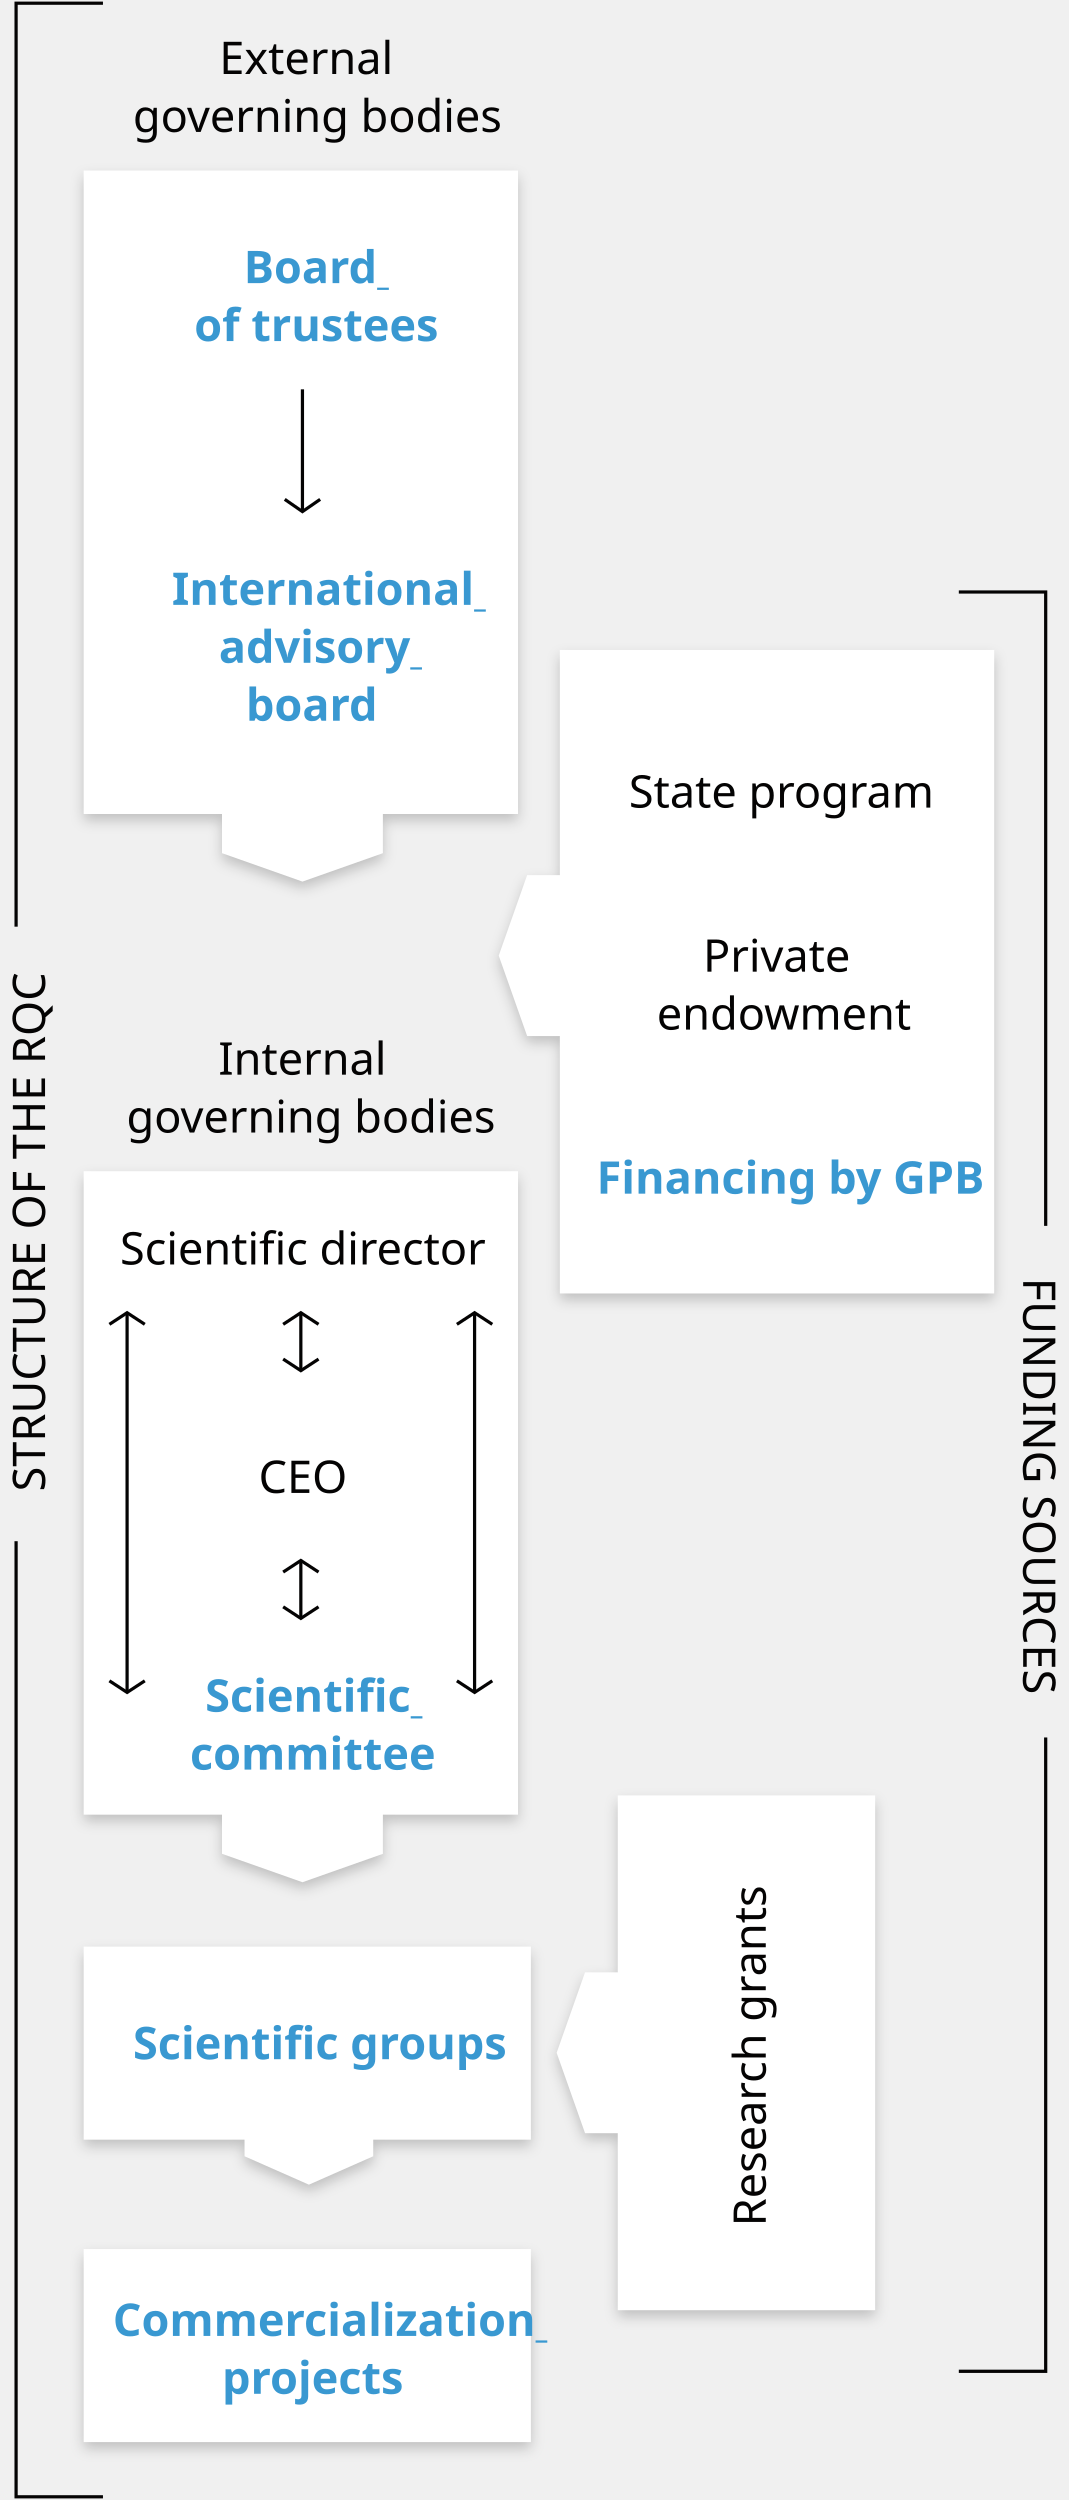
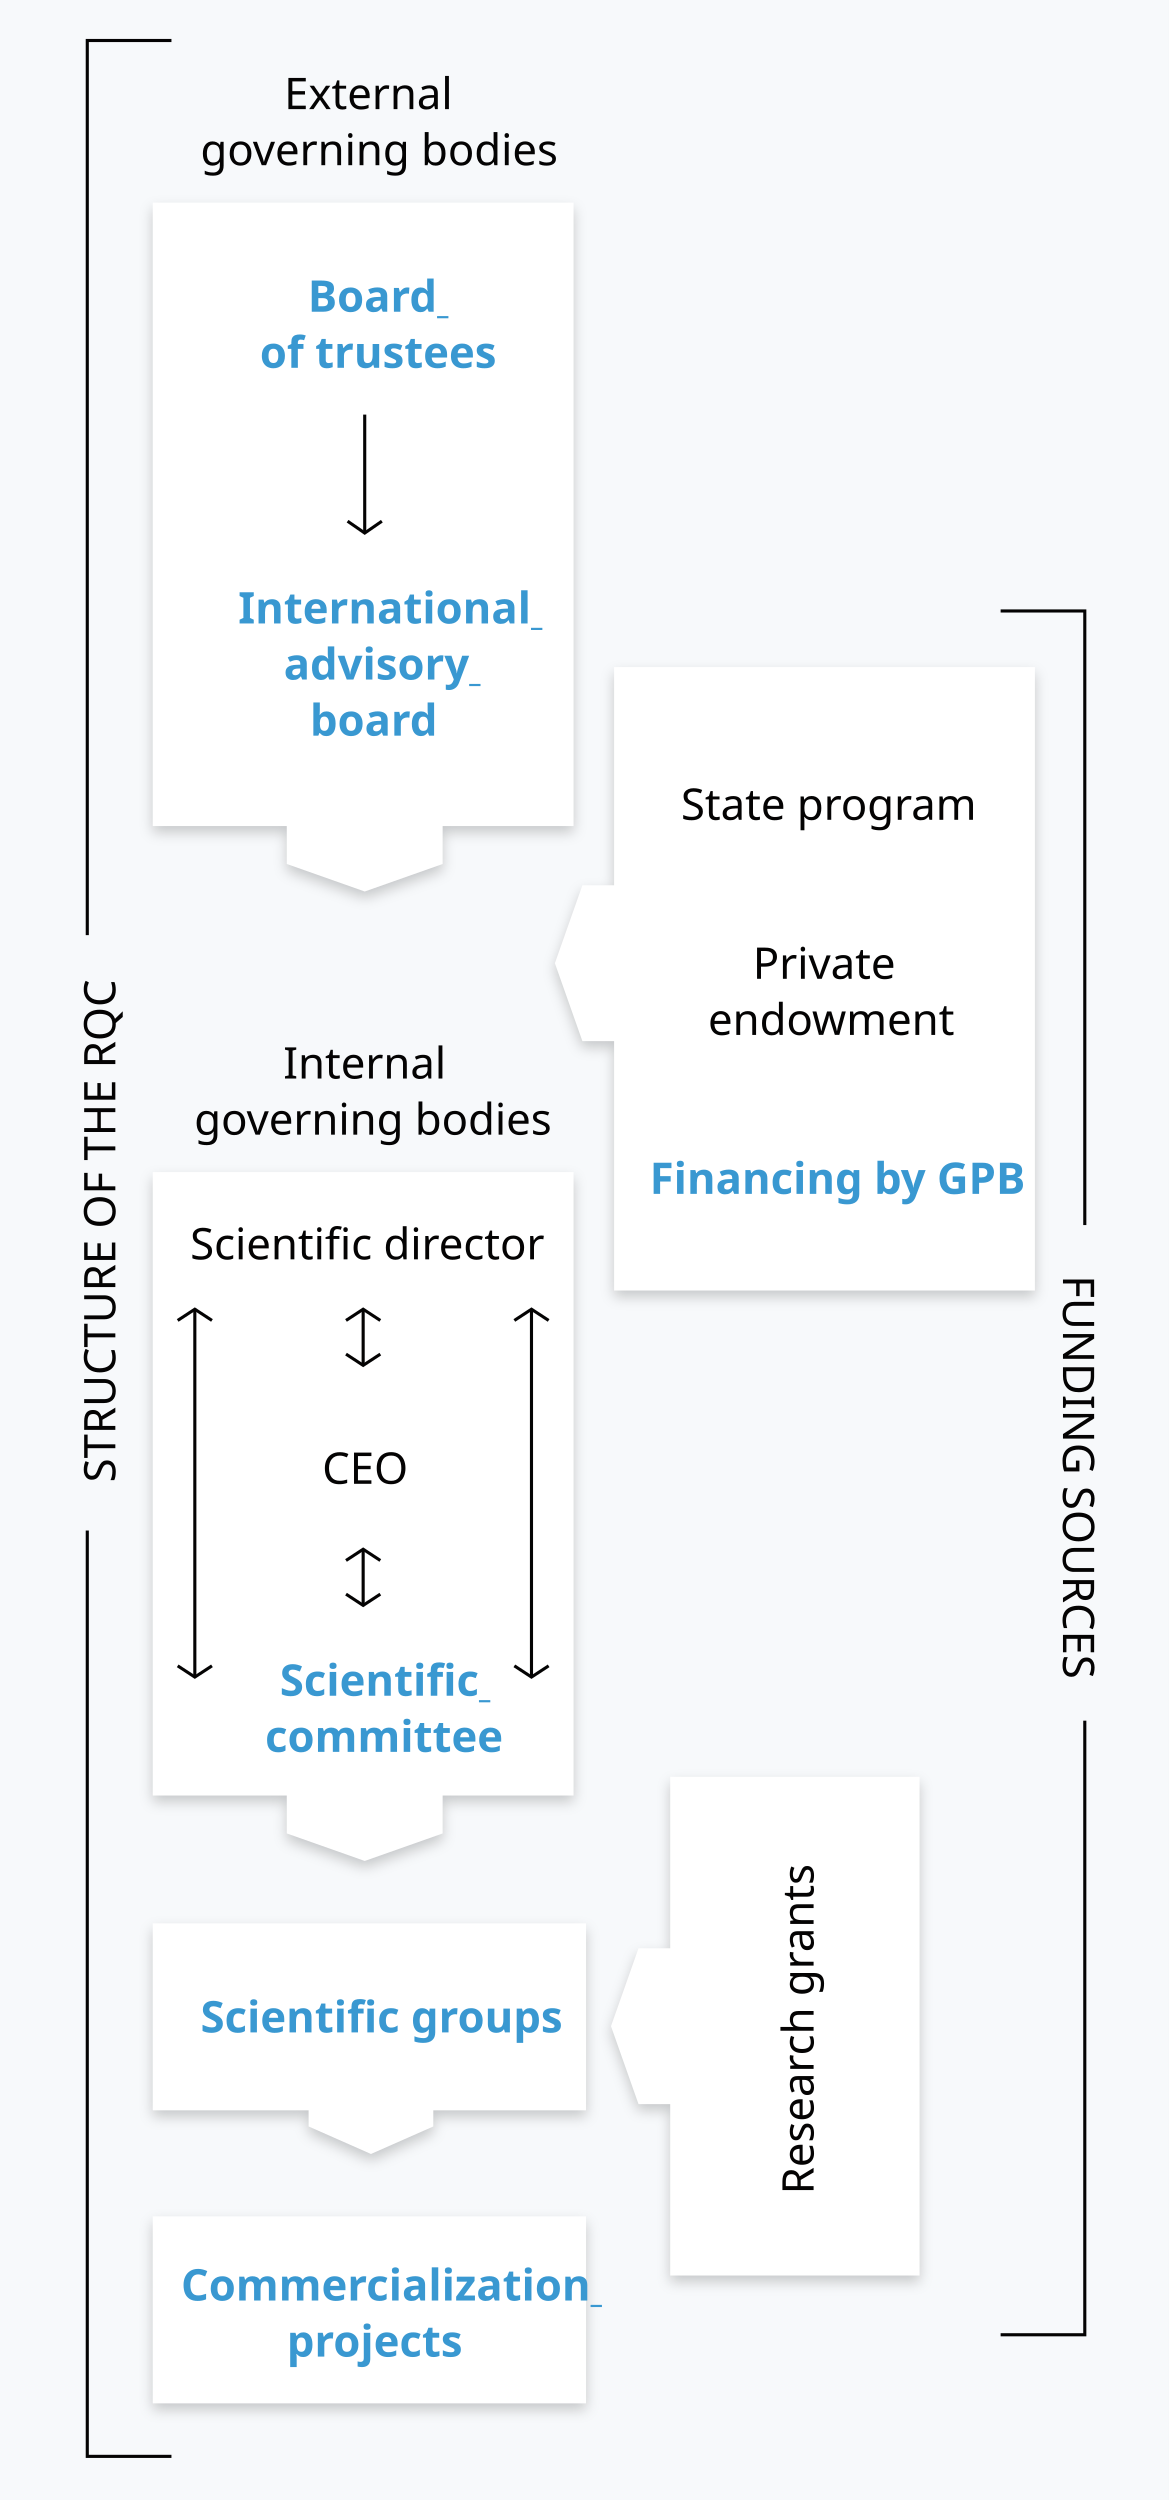
- <svg xmlns="http://www.w3.org/2000/svg" xmlns:xlink="http://www.w3.org/1999/xlink" width="332px" height="777px" viewBox="0 0 332 777" version="1.1">
+ <svg xmlns="http://www.w3.org/2000/svg" xmlns:xlink="http://www.w3.org/1999/xlink" width="375px" height="802px" viewBox="0 0 375 802" version="1.1">
  <defs>
    <path d="M70,252 L27,252 L27,52 L162,52 L162,252 L120,252 L120,264.17 L95,273 L70,264.17 L70,252 Z" id="path-1" />
    <filter x="-5.2%" y="-2.3%" width="110.4%" height="106.3%" filterUnits="objectBoundingBox" id="filter-2">
      <feOffset dx="0" dy="2" in="SourceAlpha" result="shadowOffsetOuter1" />
      <feGaussianBlur stdDeviation="2" in="shadowOffsetOuter1" result="shadowBlurOuter1" />
      <feColorMatrix values="0 0 0 0 0   0 0 0 0 0   0 0 0 0 0  0 0 0 0.2 0" type="matrix" in="shadowBlurOuter1" />
    </filter>
    <path d="M70,563 L27,563 L27,363 L162,363 L162,563 L120,563 L120,575.17 L95,584 L70,575.17 L70,563 Z" id="path-3" />
    <filter x="-5.2%" y="-2.3%" width="110.4%" height="106.3%" filterUnits="objectBoundingBox" id="filter-4">
      <feOffset dx="0" dy="2" in="SourceAlpha" result="shadowOffsetOuter1" />
      <feGaussianBlur stdDeviation="2" in="shadowOffsetOuter1" result="shadowBlurOuter1" />
      <feColorMatrix values="0 0 0 0 0   0 0 0 0 0   0 0 0 0 0  0 0 0 0.2 0" type="matrix" in="shadowBlurOuter1" />
    </filter>
    <path d="M77,664 L27,664 L27,604 L166,604 L166,664 L117,664 L117,669.17 L97,678 L77,669.17 L77,664 Z" id="path-5" />
    <filter x="-5.0%" y="-6.8%" width="110.1%" height="118.9%" filterUnits="objectBoundingBox" id="filter-6">
      <feOffset dx="0" dy="2" in="SourceAlpha" result="shadowOffsetOuter1" />
      <feGaussianBlur stdDeviation="2" in="shadowOffsetOuter1" result="shadowBlurOuter1" />
      <feColorMatrix values="0 0 0 0 0   0 0 0 0 0   0 0 0 0 0  0 0 0 0.2 0" type="matrix" in="shadowBlurOuter1" />
    </filter>
    <polygon id="path-7" points="27 698 166 698 166 758 27 758" />
    <filter x="-5.0%" y="-8.3%" width="110.1%" height="123.3%" filterUnits="objectBoundingBox" id="filter-8">
      <feOffset dx="0" dy="2" in="SourceAlpha" result="shadowOffsetOuter1" />
      <feGaussianBlur stdDeviation="2" in="shadowOffsetOuter1" result="shadowBlurOuter1" />
      <feColorMatrix values="0 0 0 0 0   0 0 0 0 0   0 0 0 0 0  0 0 0 0.2 0" type="matrix" in="shadowBlurOuter1" />
    </filter>
    <path d="M175,271 L175,201 L310,201 L310,401 L175,401 L175,321 L164.83,321 L156,296 L164.83,271 L175,271 Z" id="path-9" />
    <filter x="-4.5%" y="-2.5%" width="109.1%" height="107.0%" filterUnits="objectBoundingBox" id="filter-10">
      <feOffset dx="0" dy="2" in="SourceAlpha" result="shadowOffsetOuter1" />
      <feGaussianBlur stdDeviation="2" in="shadowOffsetOuter1" result="shadowBlurOuter1" />
      <feColorMatrix values="0 0 0 0 0   0 0 0 0 0   0 0 0 0 0  0 0 0 0.2 0" type="matrix" in="shadowBlurOuter1" />
    </filter>
    <path d="M193,612 L193,557 L273,557 L273,717 L193,717 L193,662 L182.83,662 L174,637 L182.83,612 L193,612 Z" id="path-11" />
    <filter x="-7.1%" y="-3.1%" width="114.1%" height="108.8%" filterUnits="objectBoundingBox" id="filter-12">
      <feOffset dx="0" dy="2" in="SourceAlpha" result="shadowOffsetOuter1" />
      <feGaussianBlur stdDeviation="2" in="shadowOffsetOuter1" result="shadowBlurOuter1" />
      <feColorMatrix values="0 0 0 0 0   0 0 0 0 0   0 0 0 0 0  0 0 0 0.2 0" type="matrix" in="shadowBlurOuter1" />
    </filter>
  </defs>
-   <g id="Page-1" stroke="none" stroke-width="1" fill="none" fill-rule="evenodd">
-     <g id="Poeple_Mobile-1904-Copy-2" transform="translate(-23, -212)">
-       <g id="Group" transform="translate(22, 213)">
-         <g id="Combined-Shape-Copy-3">
-           <use fill="black" fill-opacity="1" filter="url(#filter-2)" xlink:href="#path-1" />
-           <use fill="#FFFFFF" fill-rule="evenodd" xlink:href="#path-1" />
-         </g>
-         <text id="International-adviso" font-family="DINPro-Bold, DINPro" font-size="14" font-weight="bold" line-spacing="18" fill="#3998D1" text-decoration="underline">
-           <tspan x="54.406" y="187">International </tspan>
-           <tspan x="69.008" y="205">advisory </tspan>
-           <tspan x="77.429" y="223">board</tspan>
-         </text>
-         <text id="Board-of-trustees" font-family="DINPro-Bold, DINPro" font-size="14" font-weight="bold" line-spacing="18" fill="#3998D1" text-decoration="underline">
-           <tspan x="76.743" y="87">Board </tspan>
-           <tspan x="61.371" y="105">of trustees</tspan>
-         </text>
-         <g id="Group-11-Copy" transform="translate(89, 120)" stroke="#040303">
-           <polyline id="Path-3-Copy-7" transform="translate(6, 36.1) rotate(-270) translate(-6, -36.1) " points="4.1 30.6 7.9 36.1 4.1 41.6" />
-           <path d="M-13,19 L25,19" id="Path-2-Copy-2" transform="translate(6, 19) rotate(-270) translate(-6, -19) " />
-         </g>
-         <g id="Combined-Shape-Copy-6">
-           <use fill="black" fill-opacity="1" filter="url(#filter-4)" xlink:href="#path-3" />
-           <use fill="#FFFFFF" fill-rule="evenodd" xlink:href="#path-3" />
-         </g>
-         <text id="Scientific-committee" font-family="DINPro-Bold, DINPro" font-size="14" font-weight="bold" line-spacing="18" fill="#3998D1" text-decoration="underline">
-           <tspan x="64.768" y="531">Scientific </tspan>
-           <tspan x="60.05" y="549">committee</tspan>
-         </text>
-         <text id="Scientific-director" font-family="DINPro-Medium, DINPro" font-size="14" font-weight="400" line-spacing="18" fill="#040303">
-           <tspan x="38.294" y="392">Scientific director</tspan>
-         </text>
-         <text id="CEO" font-family="DINPro-Medium, DINPro" font-size="14" font-weight="400" line-spacing="18" fill="#040303">
-           <tspan x="81.361" y="463">CEO</tspan>
-         </text>
-         <g id="Group-10-Copy-2" transform="translate(89, 484)" stroke="#040303">
-           <polyline id="Path-3" transform="translate(5.5, 16.2) rotate(-270) translate(-5.5, -16.2) " points="3.7 10.7 7.3 16.2 3.7 21.7" />
-           <polyline id="Path-3-Copy-2" transform="translate(5.5, 1.8) rotate(-90) translate(-5.5, -1.8) " points="3.7 -3.7 7.3 1.8 3.7 7.3" />
-           <path d="M-3.5,9 L14.5,9" id="Path-2" transform="translate(5.5, 9) rotate(-270) translate(-5.5, -9) " />
-         </g>
-         <g id="Group-10-Copy-3" transform="translate(89, 407)" stroke="#040303">
-           <polyline id="Path-3" transform="translate(5.5, 16.2) rotate(-270) translate(-5.5, -16.2) " points="3.7 10.7 7.3 16.2 3.7 21.7" />
-           <polyline id="Path-3-Copy-2" transform="translate(5.5, 1.8) rotate(-90) translate(-5.5, -1.8) " points="3.7 -3.7 7.3 1.8 3.7 7.3" />
-           <path d="M-3.5,9 L14.5,9" id="Path-2" transform="translate(5.5, 9) rotate(-270) translate(-5.5, -9) " />
-         </g>
-         <g id="Group-10-Copy-4" transform="translate(35, 407)" stroke="#040303">
-           <polyline id="Path-3" transform="translate(5.5, 116.2) rotate(-270) translate(-5.5, -116.2) " points="3.7 110.7 7.3 116.2 3.7 121.7" />
-           <polyline id="Path-3-Copy-2" transform="translate(5.5, 1.8) rotate(-90) translate(-5.5, -1.8) " points="3.7 -3.7 7.3 1.8 3.7 7.3" />
-           <path d="M-53,59.5 L65,59.5" id="Path-2" transform="translate(6, 59) rotate(-270) translate(-6, -59) " />
-         </g>
-         <g id="Group-10-Copy-5" transform="translate(143, 407)" stroke="#040303">
-           <polyline id="Path-3" transform="translate(5.5, 116.2) rotate(-270) translate(-5.5, -116.2) " points="3.7 110.7 7.3 116.2 3.7 121.7" />
-           <polyline id="Path-3-Copy-2" transform="translate(5.5, 1.8) rotate(-90) translate(-5.5, -1.8) " points="3.7 -3.7 7.3 1.8 3.7 7.3" />
-           <path d="M-53,59.5 L65,59.5" id="Path-2" transform="translate(6, 59) rotate(-270) translate(-6, -59) " />
-         </g>
-         <text id="External-governing-b" font-family="DINPro-Medium, DINPro" font-size="14" font-weight="400" line-spacing="18" fill="#040303">
-           <tspan x="69.155" y="22">External </tspan>
-           <tspan x="42.317" y="40">governing bodies</tspan>
-         </text>
-         <text id="Internal-governing-b" font-family="DINPro-Medium, DINPro" font-size="14" font-weight="400" line-spacing="18" fill="#040303">
-           <tspan x="68.863" y="333">Internal </tspan>
-           <tspan x="40.317" y="351">governing bodies</tspan>
-         </text>
-         <g id="Combined-Shape-Copy-4">
-           <use fill="black" fill-opacity="1" filter="url(#filter-6)" xlink:href="#path-5" />
-           <use fill="#FFFFFF" fill-rule="evenodd" xlink:href="#path-5" />
-         </g>
-         <text id="Scientific-groups" font-family="DINPro-Bold, DINPro" font-size="14" font-weight="bold" line-spacing="18" fill="#3998D1" text-decoration="underline">
-           <tspan x="42.335" y="639">Scientific groups</tspan>
-         </text>
-         <g id="Combined-Shape-Copy-4">
-           <use fill="black" fill-opacity="1" filter="url(#filter-8)" xlink:href="#path-7" />
-           <use fill="#FFFFFF" fill-rule="evenodd" xlink:href="#path-7" />
-         </g>
-         <text id="Commercialization-pr" font-family="DINPro-Bold, DINPro" font-size="14" font-weight="bold" line-spacing="18" fill="#3998D1" text-decoration="underline">
-           <tspan x="36.066" y="725">Commercialization </tspan>
-           <tspan x="70.002" y="743">projects</tspan>
-         </text>
-         <g id="Combined-Shape-Copy-3">
-           <use fill="black" fill-opacity="1" filter="url(#filter-10)" xlink:href="#path-9" />
-           <use fill="#FFFFFF" fill-rule="evenodd" xlink:href="#path-9" />
-         </g>
-         <text id="State-program" font-family="DINPro-Medium, DINPro" font-size="14" font-weight="400" line-spacing="18" fill="#040303">
-           <tspan x="196.451" y="250">State program</tspan>
-         </text>
-         <text id="Private-endowment" font-family="DINPro-Medium, DINPro" font-size="14" font-weight="400" line-spacing="18" fill="#040303">
-           <tspan x="219.502" y="301">Private </tspan>
-           <tspan x="205.138" y="319">endowment</tspan>
-         </text>
-         <text id="Financing-by-GPB" font-family="DINPro-Bold, DINPro" font-size="14" font-weight="bold" line-spacing="18" fill="#3998D1" text-decoration="underline">
-           <tspan x="186.417" y="370">Financing by GPB</tspan>
-         </text>
-         <g id="Combined-Shape-Copy-7">
-           <use fill="black" fill-opacity="1" filter="url(#filter-12)" xlink:href="#path-11" />
-           <use fill="#FFFFFF" fill-rule="evenodd" xlink:href="#path-11" />
-         </g>
-         <text id="Research-grants" transform="translate(232, 639) rotate(-90) translate(-232, -639) " font-family="DINPro-Medium, DINPro" font-size="14" font-weight="400" line-spacing="18" fill="#040303">
-           <tspan x="180.067" y="646">Research grants</tspan>
-         </text>
-         <text id="FUNDING-SOURCES" transform="translate(326.5, 459) rotate(-270) translate(-326.5, -459) " font-family="DINPro-Regular, DINPro" font-size="14" font-weight="normal" line-spacing="25" fill="#040303">
-           <tspan x="263.619" y="466.5">FUNDING SOURCES</tspan>
-         </text>
-         <polyline id="Path-2" stroke="#040303" transform="translate(312.5, 637.5) rotate(-180) translate(-312.5, -637.5) " points="299 736 299 539 326 539" />
-         <polyline id="Path-2-Copy" stroke="#040303" transform="translate(312.5, 281.5) scale(1, -1) rotate(-180) translate(-312.5, -281.5) " points="299 380 299 183 326 183" />
-         <text id="STRUCTURE-OF-THE-RQC" transform="translate(7.5, 383) rotate(-90) translate(-7.5, -383) " font-family="DINPro-Regular, DINPro" font-size="14" font-weight="normal" line-spacing="25" fill="#040303">
-           <tspan x="-72.034" y="390.5">STRUCTURE OF THE RQC</tspan>
-         </text>
-         <polyline id="Path-2-Copy-3" stroke="#040303" transform="translate(19.5, 626.5) scale(-1, 1) rotate(-180) translate(-19.5, -626.5) " points="6 775 6 478 33 478" />
-         <polyline id="Path-2-Copy-4" stroke="#040303" transform="translate(19.5, 143.5) scale(-1, -1) rotate(-180) translate(-19.5, -143.5) " points="6 287 6 0 33 0" />
+   <g id="Poeple_Mobile-1904-Copy-2" stroke="none" stroke-width="1" fill="none" fill-rule="evenodd">
+     <rect fill="#F7F9FB" x="0" y="0" width="375" height="802" />
+     <g id="Group" transform="translate(22, 13)">
+       <g id="Combined-Shape-Copy-3">
+         <use fill="black" fill-opacity="1" filter="url(#filter-2)" xlink:href="#path-1" />
+         <use fill="#FFFFFF" fill-rule="evenodd" xlink:href="#path-1" />
      </g>
+       <text id="International-adviso" font-family="DINPro-Bold, DINPro" font-size="14" font-weight="bold" line-spacing="18" fill="#3998D1" text-decoration="underline">
+         <tspan x="54.406" y="187">International </tspan>
+         <tspan x="69.008" y="205">advisory </tspan>
+         <tspan x="77.429" y="223">board</tspan>
+       </text>
+       <text id="Board-of-trustees" font-family="DINPro-Bold, DINPro" font-size="14" font-weight="bold" line-spacing="18" fill="#3998D1" text-decoration="underline">
+         <tspan x="76.743" y="87">Board </tspan>
+         <tspan x="61.371" y="105">of trustees</tspan>
+       </text>
+       <g id="Group-11-Copy" transform="translate(89, 120)" stroke="#040303">
+         <polyline id="Path-3-Copy-7" transform="translate(6, 36.1) rotate(-270) translate(-6, -36.1) " points="4.1 30.6 7.9 36.1 4.1 41.6" />
+         <path d="M-13,19 L25,19" id="Path-2-Copy-2" transform="translate(6, 19) rotate(-270) translate(-6, -19) " />
+       </g>
+       <g id="Combined-Shape-Copy-6">
+         <use fill="black" fill-opacity="1" filter="url(#filter-4)" xlink:href="#path-3" />
+         <use fill="#FFFFFF" fill-rule="evenodd" xlink:href="#path-3" />
+       </g>
+       <text id="Scientific-committee" font-family="DINPro-Bold, DINPro" font-size="14" font-weight="bold" line-spacing="18" fill="#3998D1" text-decoration="underline">
+         <tspan x="67.768" y="531">Scientific </tspan>
+         <tspan x="63.05" y="549">committee</tspan>
+       </text>
+       <text id="Scientific-director" font-family="DINPro-Medium, DINPro" font-size="14" font-weight="400" line-spacing="18" fill="#040303">
+         <tspan x="39" y="391">Scientific director</tspan>
+       </text>
+       <text id="CEO" font-family="DINPro-Medium, DINPro" font-size="14" font-weight="400" line-spacing="18" fill="#040303">
+         <tspan x="81.361" y="463">CEO</tspan>
+       </text>
+       <g id="Group-10-Copy-2" transform="translate(89, 484)" stroke="#040303">
+         <polyline id="Path-3" transform="translate(5.5, 16.2) rotate(-270) translate(-5.5, -16.2) " points="3.7 10.7 7.3 16.2 3.7 21.7" />
+         <polyline id="Path-3-Copy-2" transform="translate(5.5, 1.8) rotate(-90) translate(-5.5, -1.8) " points="3.7 -3.7 7.3 1.8 3.7 7.3" />
+         <path d="M-3.5,9 L14.5,9" id="Path-2" transform="translate(5.5, 9) rotate(-270) translate(-5.5, -9) " />
+       </g>
+       <g id="Group-10-Copy-3" transform="translate(89, 407)" stroke="#040303">
+         <polyline id="Path-3" transform="translate(5.5, 16.2) rotate(-270) translate(-5.5, -16.2) " points="3.7 10.7 7.3 16.2 3.7 21.7" />
+         <polyline id="Path-3-Copy-2" transform="translate(5.5, 1.8) rotate(-90) translate(-5.5, -1.8) " points="3.7 -3.7 7.3 1.8 3.7 7.3" />
+         <path d="M-3.5,9 L14.5,9" id="Path-2" transform="translate(5.5, 9) rotate(-270) translate(-5.5, -9) " />
+       </g>
+       <g id="Group-10-Copy-4" transform="translate(35, 407)" stroke="#040303">
+         <polyline id="Path-3" transform="translate(5.5, 116.2) rotate(-270) translate(-5.5, -116.2) " points="3.7 110.7 7.3 116.2 3.7 121.7" />
+         <polyline id="Path-3-Copy-2" transform="translate(5.5, 1.8) rotate(-90) translate(-5.5, -1.8) " points="3.7 -3.7 7.3 1.8 3.7 7.3" />
+         <path d="M-53,59.5 L65,59.5" id="Path-2" transform="translate(6, 59) rotate(-270) translate(-6, -59) " />
+       </g>
+       <g id="Group-10-Copy-5" transform="translate(143, 407)" stroke="#040303">
+         <polyline id="Path-3" transform="translate(5.5, 116.2) rotate(-270) translate(-5.5, -116.2) " points="3.7 110.7 7.3 116.2 3.7 121.7" />
+         <polyline id="Path-3-Copy-2" transform="translate(5.5, 1.8) rotate(-90) translate(-5.5, -1.8) " points="3.7 -3.7 7.3 1.8 3.7 7.3" />
+         <path d="M-53,59.5 L65,59.5" id="Path-2" transform="translate(6, 59) rotate(-270) translate(-6, -59) " />
+       </g>
+       <text id="External-governing-b" font-family="DINPro-Medium, DINPro" font-size="14" font-weight="400" line-spacing="18" fill="#040303">
+         <tspan x="69.155" y="22">External </tspan>
+         <tspan x="42.317" y="40">governing bodies</tspan>
+       </text>
+       <text id="Internal-governing-b" font-family="DINPro-Medium, DINPro" font-size="14" font-weight="400" line-spacing="18" fill="#040303">
+         <tspan x="68.863" y="333">Internal </tspan>
+         <tspan x="40.317" y="351">governing bodies</tspan>
+       </text>
+       <g id="Combined-Shape-Copy-4">
+         <use fill="black" fill-opacity="1" filter="url(#filter-6)" xlink:href="#path-5" />
+         <use fill="#FFFFFF" fill-rule="evenodd" xlink:href="#path-5" />
+       </g>
+       <text id="Scientific-groups" font-family="DINPro-Bold, DINPro" font-size="14" font-weight="bold" line-spacing="18" fill="#3998D1" text-decoration="underline">
+         <tspan x="42.335" y="639">Scientific groups</tspan>
+       </text>
+       <g id="Combined-Shape-Copy-4">
+         <use fill="black" fill-opacity="1" filter="url(#filter-8)" xlink:href="#path-7" />
+         <use fill="#FFFFFF" fill-rule="evenodd" xlink:href="#path-7" />
+       </g>
+       <text id="Commercialization-pr" font-family="DINPro-Bold, DINPro" font-size="14" font-weight="bold" line-spacing="18" fill="#3998D1" text-decoration="underline">
+         <tspan x="36.066" y="725">Commercialization </tspan>
+         <tspan x="70.002" y="743">projects</tspan>
+       </text>
+       <g id="Combined-Shape-Copy-3">
+         <use fill="black" fill-opacity="1" filter="url(#filter-10)" xlink:href="#path-9" />
+         <use fill="#FFFFFF" fill-rule="evenodd" xlink:href="#path-9" />
+       </g>
+       <text id="State-program" font-family="DINPro-Medium, DINPro" font-size="14" font-weight="400" line-spacing="18" fill="#040303">
+         <tspan x="196.451" y="250">State program</tspan>
+       </text>
+       <text id="Private-endowment" font-family="DINPro-Medium, DINPro" font-size="14" font-weight="400" line-spacing="18" fill="#040303">
+         <tspan x="219.502" y="301">Private </tspan>
+         <tspan x="205.138" y="319">endowment</tspan>
+       </text>
+       <text id="Financing-by-GPB" font-family="DINPro-Bold, DINPro" font-size="14" font-weight="bold" line-spacing="18" fill="#3998D1" text-decoration="underline">
+         <tspan x="186.417" y="370">Financing by GPB</tspan>
+       </text>
+       <g id="Combined-Shape-Copy-7">
+         <use fill="black" fill-opacity="1" filter="url(#filter-12)" xlink:href="#path-11" />
+         <use fill="#FFFFFF" fill-rule="evenodd" xlink:href="#path-11" />
+       </g>
+       <text id="Research-grants" transform="translate(232, 639) rotate(-90) translate(-232, -639) " font-family="DINPro-Medium, DINPro" font-size="14" font-weight="400" line-spacing="18" fill="#040303">
+         <tspan x="180.067" y="646">Research grants</tspan>
+       </text>
+       <text id="FUNDING-SOURCES" transform="translate(326.5, 459) rotate(-270) translate(-326.5, -459) " font-family="DINPro-Regular, DINPro" font-size="14" font-weight="normal" line-spacing="25" fill="#040303">
+         <tspan x="263.619" y="466.5">FUNDING SOURCES</tspan>
+       </text>
+       <polyline id="Path-2" stroke="#040303" transform="translate(312.5, 637.5) rotate(-180) translate(-312.5, -637.5) " points="299 736 299 539 326 539" />
+       <polyline id="Path-2-Copy" stroke="#040303" transform="translate(312.5, 281.5) scale(1, -1) rotate(-180) translate(-312.5, -281.5) " points="299 380 299 183 326 183" />
+       <text id="STRUCTURE-OF-THE-RQC" transform="translate(7.5, 383) rotate(-90) translate(-7.5, -383) " font-family="DINPro-Regular, DINPro" font-size="14" font-weight="normal" line-spacing="25" fill="#040303">
+         <tspan x="-72.034" y="390.5">STRUCTURE OF THE RQC</tspan>
+       </text>
+       <polyline id="Path-2-Copy-3" stroke="#040303" transform="translate(19.5, 626.5) scale(-1, 1) rotate(-180) translate(-19.5, -626.5) " points="6 775 6 478 33 478" />
+       <polyline id="Path-2-Copy-4" stroke="#040303" transform="translate(19.5, 143.5) scale(-1, -1) rotate(-180) translate(-19.5, -143.5) " points="6 287 6 0 33 0" />
    </g>
  </g>
</svg>
